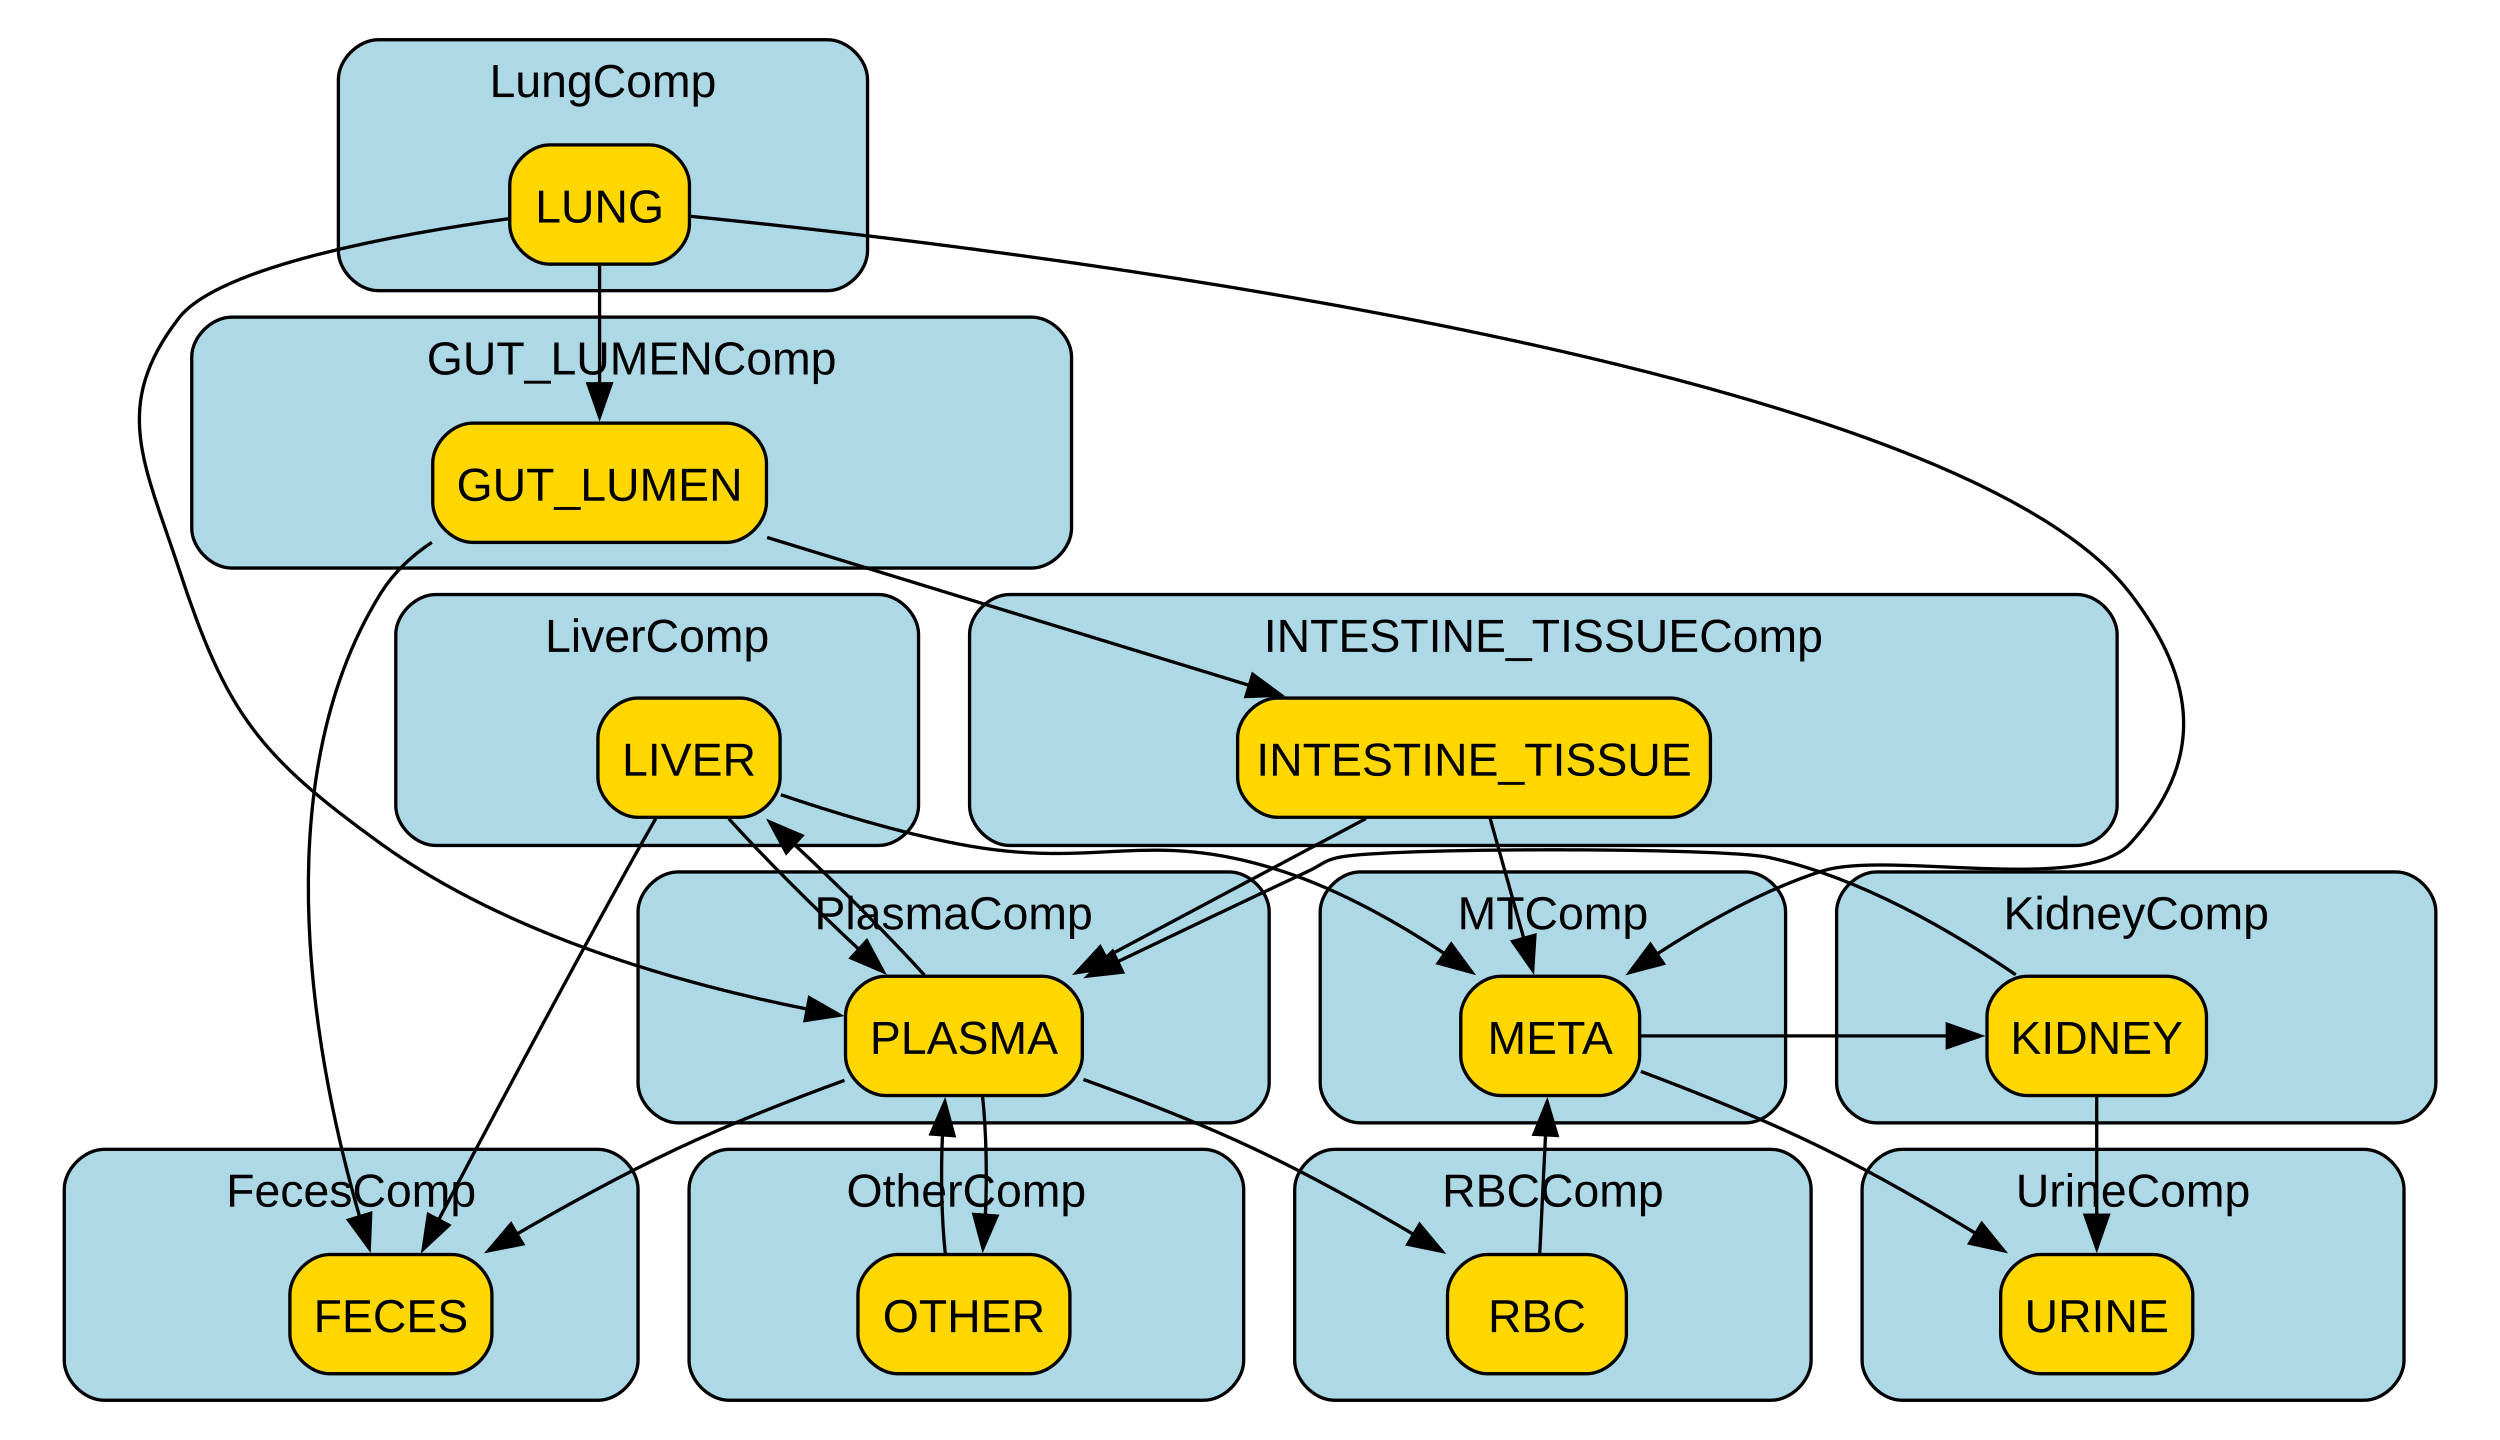
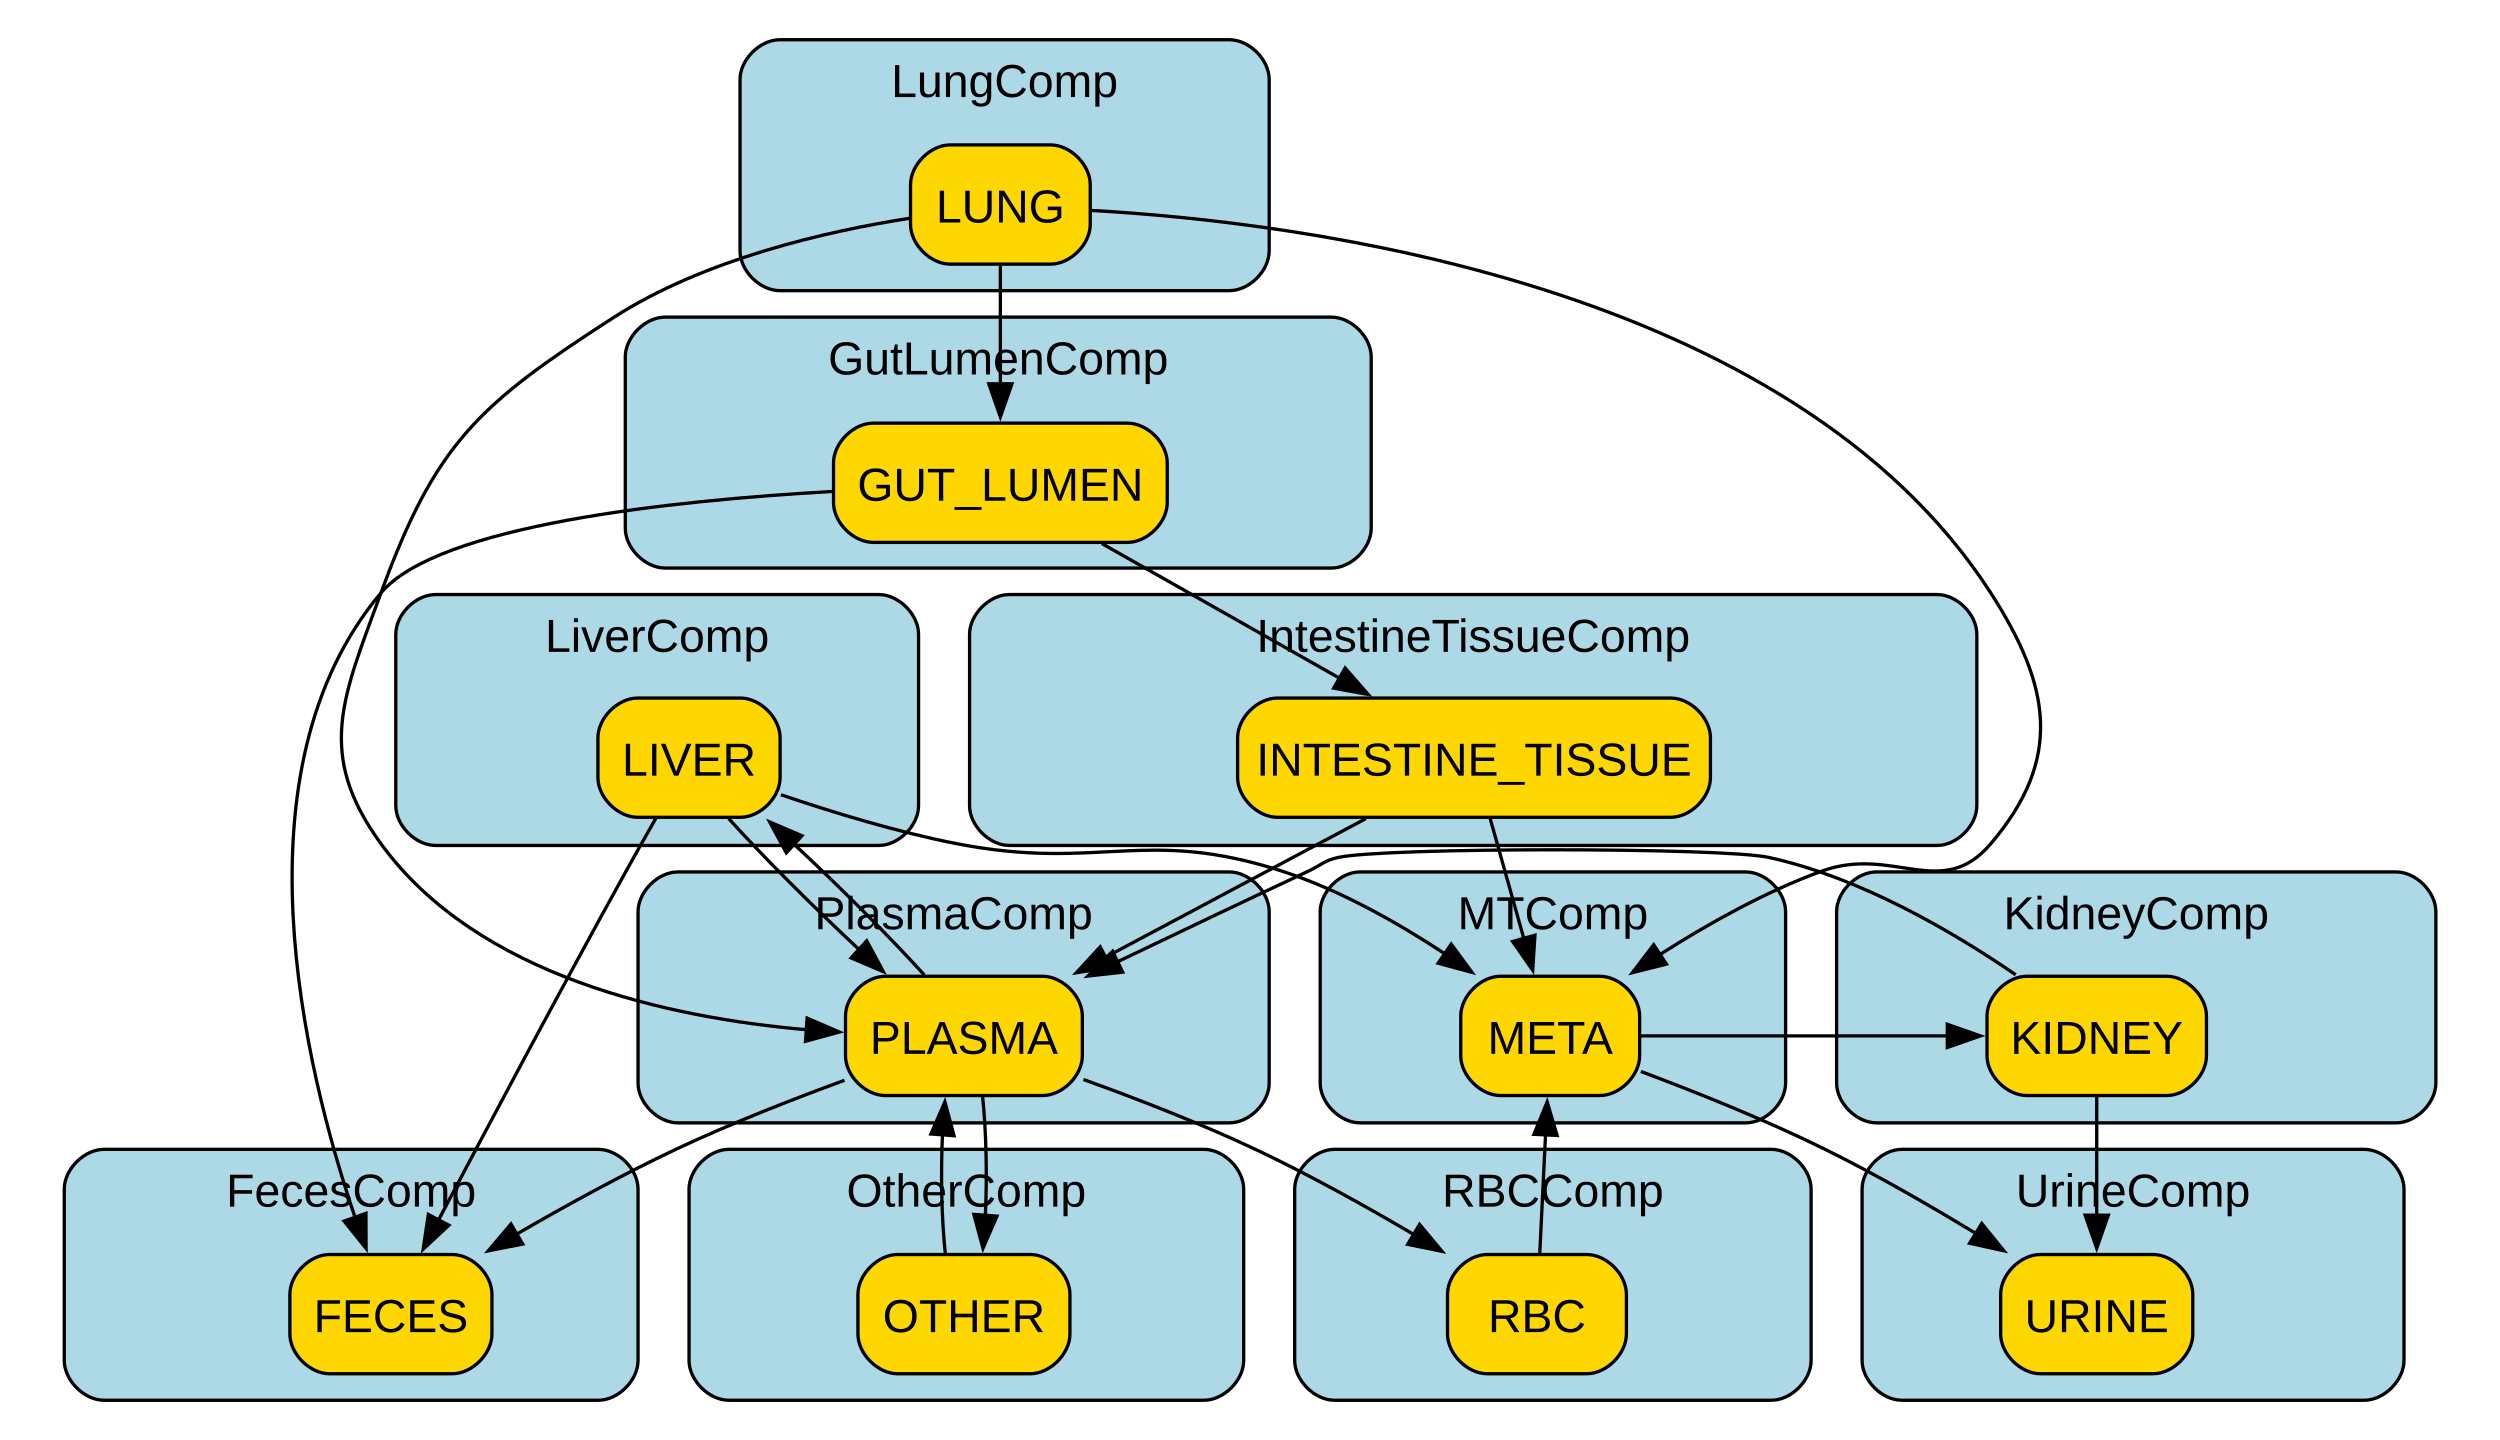
<svg xmlns="http://www.w3.org/2000/svg" xmlns:xlink="http://www.w3.org/1999/xlink" width="500pt" height="288pt" viewBox="0.00 0.00 500.00 288.00">
  <g id="graph0" class="graph" transform="scale(0.66245 0.66245) rotate(0) translate(4 430.75)">
    <polygon fill="white" stroke="none" points="-4,4 -4,-430.75 750.81,-430.75 750.81,4 -4,4" />
    <g id="clust1" class="cluster">
      <g id="a_clust1">
        <a xlink:href="#compartment-LungComp" xlink:title="LungComp">
-           <path fill="lightblue" stroke="black" d="M110.16,-343C110.16,-343 245.92,-343 245.92,-343 251.92,-343 257.92,-349 257.92,-355 257.92,-355 257.92,-406.75 257.92,-406.75 257.92,-412.75 251.92,-418.75 245.92,-418.75 245.92,-418.75 110.16,-418.75 110.16,-418.75 104.16,-418.75 98.16,-412.75 98.16,-406.75 98.16,-406.75 98.16,-355 98.16,-355 98.16,-349 104.16,-343 110.16,-343" />
-           <text xml:space="preserve" text-anchor="middle" x="178.04" y="-401.45" font-family="Arial" font-size="14.00">LungComp</text>
+           <path fill="lightblue" stroke="black" d="M231.42,-343C231.42,-343 367.18,-343 367.18,-343 373.18,-343 379.18,-349 379.18,-355 379.18,-355 379.18,-406.75 379.18,-406.75 379.18,-412.75 373.18,-418.75 367.18,-418.75 367.18,-418.75 231.42,-418.75 231.42,-418.75 225.42,-418.75 219.42,-412.75 219.42,-406.75 219.42,-406.75 219.42,-355 219.42,-355 219.42,-349 225.42,-343 231.42,-343" />
+           <text xml:space="preserve" text-anchor="middle" x="299.3" y="-401.45" font-family="Arial" font-size="14.00">LungComp</text>
        </a>
      </g>
    </g>
    <g id="clust2" class="cluster">
      <g id="a_clust2">
-         <a xlink:href="#compartment-GUT_LUMENComp" xlink:title="GUT_LUMENComp">
-           <path fill="lightblue" stroke="black" d="M65.89,-259.25C65.89,-259.25 307.51,-259.25 307.51,-259.25 313.51,-259.25 319.51,-265.25 319.51,-271.25 319.51,-271.25 319.51,-323 319.51,-323 319.51,-329 313.51,-335 307.51,-335 307.51,-335 65.89,-335 65.89,-335 59.89,-335 53.89,-329 53.89,-323 53.89,-323 53.89,-271.25 53.89,-271.25 53.89,-265.25 59.89,-259.25 65.89,-259.25" />
-           <text xml:space="preserve" text-anchor="middle" x="186.7" y="-317.7" font-family="Arial" font-size="14.00">GUT_LUMENComp</text>
+         <a xlink:href="#compartment-GutLumenComp" xlink:title="GutLumenComp">
+           <path fill="lightblue" stroke="black" d="M196.78,-259.25C196.78,-259.25 397.98,-259.25 397.98,-259.25 403.98,-259.25 409.98,-265.25 409.98,-271.25 409.98,-271.25 409.98,-323 409.98,-323 409.98,-329 403.98,-335 397.98,-335 397.98,-335 196.78,-335 196.78,-335 190.78,-335 184.78,-329 184.78,-323 184.78,-323 184.78,-271.25 184.78,-271.25 184.78,-265.25 190.78,-259.25 196.78,-259.25" />
+           <text xml:space="preserve" text-anchor="middle" x="297.38" y="-317.7" font-family="Arial" font-size="14.00">GutLumenComp</text>
        </a>
      </g>
    </g>
    <g id="clust3" class="cluster">
      <g id="a_clust3">
-         <a xlink:href="#compartment-INTESTINE_TISSUEComp" xlink:title="INTESTINE_TISSUEComp">
-           <path fill="lightblue" stroke="black" d="M300.72,-175.5C300.72,-175.5 623.18,-175.5 623.18,-175.5 629.18,-175.5 635.18,-181.5 635.18,-187.5 635.18,-187.5 635.18,-239.25 635.18,-239.25 635.18,-245.25 629.18,-251.25 623.18,-251.25 623.18,-251.25 300.72,-251.25 300.72,-251.25 294.72,-251.25 288.72,-245.25 288.72,-239.25 288.72,-239.25 288.72,-187.5 288.72,-187.5 288.72,-181.5 294.72,-175.5 300.72,-175.5" />
-           <text xml:space="preserve" text-anchor="middle" x="461.95" y="-233.95" font-family="Arial" font-size="14.00">INTESTINE_TISSUEComp</text>
+         <a xlink:href="#compartment-IntestineTissueComp" xlink:title="IntestineTissueComp">
+           <path fill="lightblue" stroke="black" d="M300.72,-175.5C300.72,-175.5 580.83,-175.5 580.83,-175.5 586.83,-175.5 592.83,-181.5 592.83,-187.5 592.83,-187.5 592.83,-239.25 592.83,-239.25 592.83,-245.25 586.83,-251.25 580.83,-251.25 580.83,-251.25 300.72,-251.25 300.72,-251.25 294.72,-251.25 288.72,-245.25 288.72,-239.25 288.72,-239.25 288.72,-187.5 288.72,-187.5 288.72,-181.5 294.72,-175.5 300.72,-175.5" />
+           <text xml:space="preserve" text-anchor="middle" x="440.77" y="-233.95" font-family="Arial" font-size="14.00">IntestineTissueComp</text>
        </a>
      </g>
    </g>
    <g id="clust4" class="cluster">
      <g id="a_clust4">
        <a xlink:href="#compartment-PlasmaComp" xlink:title="PlasmaComp">
          <path fill="lightblue" stroke="black" d="M200.63,-91.75C200.63,-91.75 367.18,-91.75 367.18,-91.75 373.18,-91.75 379.18,-97.75 379.18,-103.75 379.18,-103.75 379.18,-155.5 379.18,-155.5 379.18,-161.5 373.18,-167.5 367.18,-167.5 367.18,-167.5 200.63,-167.5 200.63,-167.5 194.63,-167.5 188.63,-161.5 188.63,-155.5 188.63,-155.5 188.63,-103.75 188.63,-103.75 188.63,-97.75 194.63,-91.75 200.63,-91.75" />
          <text xml:space="preserve" text-anchor="middle" x="283.9" y="-150.2" font-family="Arial" font-size="14.00">PlasmaComp</text>
        </a>
      </g>
    </g>
    <g id="clust5" class="cluster">
      <g id="a_clust5">
        <a xlink:href="#compartment-RBCComp" xlink:title="RBCComp">
          <path fill="lightblue" stroke="black" d="M398.88,-8C398.88,-8 530.79,-8 530.79,-8 536.79,-8 542.79,-14 542.79,-20 542.79,-20 542.79,-71.75 542.79,-71.75 542.79,-77.75 536.79,-83.75 530.79,-83.75 530.79,-83.75 398.88,-83.75 398.88,-83.75 392.88,-83.75 386.88,-77.75 386.88,-71.75 386.88,-71.75 386.88,-20 386.88,-20 386.88,-14 392.88,-8 398.88,-8" />
          <text xml:space="preserve" text-anchor="middle" x="464.83" y="-66.45" font-family="Arial" font-size="14.00">RBCComp</text>
        </a>
      </g>
    </g>
    <g id="clust6" class="cluster">
      <g id="a_clust6">
        <a xlink:href="#compartment-MTComp" xlink:title="MTComp">
          <path fill="lightblue" stroke="black" d="M406.58,-91.75C406.58,-91.75 523.09,-91.75 523.09,-91.75 529.09,-91.75 535.09,-97.75 535.09,-103.75 535.09,-103.75 535.09,-155.5 535.09,-155.5 535.09,-161.5 529.09,-167.5 523.09,-167.5 523.09,-167.5 406.58,-167.5 406.58,-167.5 400.58,-167.5 394.58,-161.5 394.58,-155.5 394.58,-155.5 394.58,-103.75 394.58,-103.75 394.58,-97.75 400.58,-91.75 406.58,-91.75" />
          <text xml:space="preserve" text-anchor="middle" x="464.83" y="-150.2" font-family="Arial" font-size="14.00">MTComp</text>
        </a>
      </g>
    </g>
    <g id="clust7" class="cluster">
      <g id="a_clust7">
        <a xlink:href="#compartment-LiverComp" xlink:title="LiverComp">
          <path fill="lightblue" stroke="black" d="M127.49,-175.5C127.49,-175.5 261.32,-175.5 261.32,-175.5 267.32,-175.5 273.32,-181.5 273.32,-187.5 273.32,-187.5 273.32,-239.25 273.32,-239.25 273.32,-245.25 267.32,-251.25 261.32,-251.25 261.32,-251.25 127.49,-251.25 127.49,-251.25 121.49,-251.25 115.49,-245.25 115.49,-239.25 115.49,-239.25 115.49,-187.5 115.49,-187.5 115.49,-181.5 121.49,-175.5 127.49,-175.5" />
          <text xml:space="preserve" text-anchor="middle" x="194.4" y="-233.95" font-family="Arial" font-size="14.00">LiverComp</text>
        </a>
      </g>
    </g>
    <g id="clust8" class="cluster">
      <g id="a_clust8">
        <a xlink:href="#compartment-KidneyComp" xlink:title="KidneyComp">
          <path fill="lightblue" stroke="black" d="M562.49,-91.75C562.49,-91.75 719.41,-91.75 719.41,-91.75 725.41,-91.75 731.41,-97.75 731.41,-103.75 731.41,-103.75 731.41,-155.5 731.41,-155.5 731.41,-161.5 725.41,-167.5 719.41,-167.5 719.41,-167.5 562.49,-167.5 562.49,-167.5 556.49,-167.5 550.49,-161.5 550.49,-155.5 550.49,-155.5 550.49,-103.75 550.49,-103.75 550.49,-97.75 556.49,-91.75 562.49,-91.75" />
          <text xml:space="preserve" text-anchor="middle" x="640.95" y="-150.2" font-family="Arial" font-size="14.00">KidneyComp</text>
        </a>
      </g>
    </g>
    <g id="clust9" class="cluster">
      <g id="a_clust9">
        <a xlink:href="#compartment-OtherComp" xlink:title="OtherComp">
          <path fill="lightblue" stroke="black" d="M216.03,-8C216.03,-8 359.48,-8 359.48,-8 365.48,-8 371.48,-14 371.48,-20 371.48,-20 371.48,-71.75 371.48,-71.75 371.48,-77.75 365.48,-83.75 359.48,-83.75 359.48,-83.75 216.03,-83.75 216.03,-83.75 210.03,-83.75 204.03,-77.75 204.03,-71.75 204.03,-71.75 204.03,-20 204.03,-20 204.03,-14 210.03,-8 216.03,-8" />
          <text xml:space="preserve" text-anchor="middle" x="287.75" y="-66.45" font-family="Arial" font-size="14.00">OtherComp</text>
        </a>
      </g>
    </g>
    <g id="clust10" class="cluster">
      <g id="a_clust10">
        <a xlink:href="#compartment-FecesComp" xlink:title="FecesComp">
          <path fill="lightblue" stroke="black" d="M27.4,-8C27.4,-8 176.63,-8 176.63,-8 182.63,-8 188.63,-14 188.63,-20 188.63,-20 188.63,-71.75 188.63,-71.75 188.63,-77.75 182.63,-83.75 176.63,-83.75 176.63,-83.75 27.4,-83.75 27.4,-83.75 21.4,-83.75 15.4,-77.75 15.4,-71.75 15.4,-71.75 15.4,-20 15.4,-20 15.4,-14 21.4,-8 27.4,-8" />
          <text xml:space="preserve" text-anchor="middle" x="102.01" y="-66.45" font-family="Arial" font-size="14.00">FecesComp</text>
        </a>
      </g>
    </g>
    <g id="clust11" class="cluster">
      <g id="a_clust11">
        <a xlink:href="#compartment-UrineComp" xlink:title="UrineComp">
          <path fill="lightblue" stroke="black" d="M570.18,-8C570.18,-8 709.79,-8 709.79,-8 715.79,-8 721.79,-14 721.79,-20 721.79,-20 721.79,-71.75 721.79,-71.75 721.79,-77.75 715.79,-83.75 709.79,-83.75 709.79,-83.75 570.18,-83.75 570.18,-83.75 564.18,-83.75 558.18,-77.75 558.18,-71.75 558.18,-71.75 558.18,-20 558.18,-20 558.18,-14 564.18,-8 570.18,-8" />
          <text xml:space="preserve" text-anchor="middle" x="639.99" y="-66.45" font-family="Arial" font-size="14.00">UrineComp</text>
        </a>
      </g>
    </g>
    <g id="node1" class="node">
      <g id="a_node1">
        <a xlink:href="#species-LUNG" xlink:title="LUNG">
-           <path fill="gold" stroke="black" d="M192.15,-387C192.15,-387 161.9,-387 161.9,-387 155.9,-387 149.9,-381 149.9,-375 149.9,-375 149.9,-363 149.9,-363 149.9,-357 155.9,-351 161.9,-351 161.9,-351 192.15,-351 192.15,-351 198.15,-351 204.15,-357 204.15,-363 204.15,-363 204.15,-375 204.15,-375 204.15,-381 198.15,-387 192.15,-387" />
-           <text xml:space="preserve" text-anchor="middle" x="177.02" y="-363.57" font-family="Arial" font-size="14.00">LUNG</text>
+           <path fill="gold" stroke="black" d="M313.15,-387C313.15,-387 282.9,-387 282.9,-387 276.9,-387 270.9,-381 270.9,-375 270.9,-375 270.9,-363 270.9,-363 270.9,-357 276.9,-351 282.9,-351 282.9,-351 313.15,-351 313.15,-351 319.15,-351 325.15,-357 325.15,-363 325.15,-363 325.15,-375 325.15,-375 325.15,-381 319.15,-387 313.15,-387" />
+           <text xml:space="preserve" text-anchor="middle" x="298.02" y="-363.57" font-family="Arial" font-size="14.00">LUNG</text>
        </a>
      </g>
    </g>
    <g id="node2" class="node">
      <g id="a_node2">
        <a xlink:href="#species-GUT_LUMEN" xlink:title="GUT_LUMEN">
-           <path fill="gold" stroke="black" d="M215.4,-303C215.4,-303 138.65,-303 138.65,-303 132.65,-303 126.65,-297 126.65,-291 126.65,-291 126.65,-279 126.65,-279 126.65,-273 132.65,-267 138.65,-267 138.65,-267 215.4,-267 215.4,-267 221.4,-267 227.4,-273 227.4,-279 227.4,-279 227.4,-291 227.4,-291 227.4,-297 221.4,-303 215.4,-303" />
-           <text xml:space="preserve" text-anchor="middle" x="177.02" y="-279.57" font-family="Arial" font-size="14.00">GUT_LUMEN</text>
+           <path fill="gold" stroke="black" d="M336.4,-303C336.4,-303 259.65,-303 259.65,-303 253.65,-303 247.65,-297 247.65,-291 247.65,-291 247.65,-279 247.65,-279 247.65,-273 253.65,-267 259.65,-267 259.65,-267 336.4,-267 336.4,-267 342.4,-267 348.4,-273 348.4,-279 348.4,-279 348.4,-291 348.4,-291 348.4,-297 342.4,-303 336.4,-303" />
+           <text xml:space="preserve" text-anchor="middle" x="298.02" y="-279.57" font-family="Arial" font-size="14.00">GUT_LUMEN</text>
        </a>
      </g>
    </g>
    <g id="edge1" class="edge">
-       <path fill="none" stroke="black" d="M177.02,-350.61C177.02,-340.17 177.02,-326.64 177.02,-314.66" />
-       <polygon fill="black" stroke="black" points="180.52,-314.88 177.02,-304.88 173.52,-314.88 180.52,-314.88" />
+       <path fill="none" stroke="black" d="M298.02,-350.61C298.02,-340.17 298.02,-326.64 298.02,-314.66" />
+       <polygon fill="black" stroke="black" points="301.52,-314.88 298.02,-304.88 294.52,-314.88 301.52,-314.88" />
    </g>
    <g id="node4" class="node">
      <g id="a_node4">
        <a xlink:href="#species-PLASMA" xlink:title="PLASMA">
          <path fill="gold" stroke="black" d="M310.77,-136C310.77,-136 263.27,-136 263.27,-136 257.27,-136 251.27,-130 251.27,-124 251.27,-124 251.27,-112 251.27,-112 251.27,-106 257.27,-100 263.27,-100 263.27,-100 310.77,-100 310.77,-100 316.77,-100 322.77,-106 322.77,-112 322.77,-112 322.77,-124 322.77,-124 322.77,-130 316.77,-136 310.77,-136" />
          <text xml:space="preserve" text-anchor="middle" x="287.02" y="-112.58" font-family="Arial" font-size="14.00">PLASMA</text>
        </a>
      </g>
    </g>
    <g id="edge2" class="edge">
-       <path fill="none" stroke="black" d="M149.43,-364.7C115.83,-360.05 62.07,-350.36 50.02,-334.75 29.45,-308.1 39.53,-290.99 50.02,-259 64.29,-215.5 73.9,-202.79 111.02,-176 149.49,-148.24 202.17,-133.53 239.85,-126.07" />
-       <polygon fill="black" stroke="black" points="240.35,-129.53 249.54,-124.25 239.06,-122.65 240.35,-129.53" />
+       <path fill="none" stroke="black" d="M270.6,-364.85C245.61,-360.95 208.52,-352.51 181.02,-334.75 140.49,-308.57 127.58,-297.08 111.02,-251.75 99.47,-220.13 91.22,-203.23 111.02,-176 140.14,-135.96 198.01,-123.47 239.44,-119.87" />
+       <polygon fill="black" stroke="black" points="239.68,-123.37 249.41,-119.17 239.19,-116.38 239.68,-123.37" />
    </g>
    <g id="node6" class="node">
      <g id="a_node6">
        <a xlink:href="#species-META" xlink:title="META">
          <path fill="gold" stroke="black" d="M479.02,-136C479.02,-136 449.02,-136 449.02,-136 443.02,-136 437.02,-130 437.02,-124 437.02,-124 437.02,-112 437.02,-112 437.02,-106 443.02,-100 449.02,-100 449.02,-100 479.02,-100 479.02,-100 485.02,-100 491.02,-106 491.02,-112 491.02,-112 491.02,-124 491.02,-124 491.02,-130 485.02,-136 479.02,-136" />
          <text xml:space="preserve" text-anchor="middle" x="464.02" y="-112.58" font-family="Arial" font-size="14.00">META</text>
        </a>
      </g>
    </g>
    <g id="edge3" class="edge">
-       <path fill="none" stroke="black" d="M204.6,-365.43C295.76,-356.3 584.72,-322.15 639.02,-251.75 659.58,-225.09 661.75,-200.84 639.02,-176 625.01,-160.69 565.77,-174.13 546.02,-167.75 528.48,-162.08 510.69,-152.13 496.18,-142.68" />
-       <polygon fill="black" stroke="black" points="498.21,-139.83 487.96,-137.13 494.29,-145.63 498.21,-139.83" />
+       <path fill="none" stroke="black" d="M325.56,-367.21C387.38,-363.76 536.53,-345.61 597.02,-251.75 615.26,-223.45 618.84,-201.64 597.02,-176 582.14,-158.52 567.6,-175.59 546.02,-167.75 528.95,-161.55 511.45,-151.71 497.03,-142.49" />
+       <polygon fill="black" stroke="black" points="499.12,-139.68 488.84,-137.1 495.26,-145.52 499.12,-139.68" />
    </g>
    <g id="node3" class="node">
      <g id="a_node3">
        <a xlink:href="#species-INTESTINE_TISSUE" xlink:title="INTESTINE_TISSUE">
          <path fill="gold" stroke="black" d="M500.4,-220C500.4,-220 381.65,-220 381.65,-220 375.65,-220 369.65,-214 369.65,-208 369.65,-208 369.65,-196 369.65,-196 369.65,-190 375.65,-184 381.65,-184 381.65,-184 500.4,-184 500.4,-184 506.4,-184 512.4,-190 512.4,-196 512.4,-196 512.4,-208 512.4,-208 512.4,-214 506.4,-220 500.4,-220" />
          <text xml:space="preserve" text-anchor="middle" x="441.02" y="-196.57" font-family="Arial" font-size="14.00">INTESTINE_TISSUE</text>
        </a>
      </g>
    </g>
    <g id="edge4" class="edge">
-       <path fill="none" stroke="black" d="M227.61,-268.48C268.97,-255.79 327.82,-237.73 373.25,-223.8" />
-       <polygon fill="black" stroke="black" points="374.21,-227.16 382.74,-220.88 372.16,-220.47 374.21,-227.16" />
+       <path fill="none" stroke="black" d="M328.7,-266.62C349.72,-254.72 377.81,-238.8 400.64,-225.87" />
+       <polygon fill="black" stroke="black" points="402.1,-229.07 409.08,-221.09 398.65,-222.98 402.1,-229.07" />
    </g>
    <g id="node10" class="node">
      <g id="a_node10">
        <a xlink:href="#species-FECES" xlink:title="FECES">
          <path fill="gold" stroke="black" d="M132.52,-52C132.52,-52 95.52,-52 95.52,-52 89.52,-52 83.52,-46 83.52,-40 83.52,-40 83.52,-28 83.52,-28 83.52,-22 89.52,-16 95.52,-16 95.52,-16 132.52,-16 132.52,-16 138.52,-16 144.52,-22 144.52,-28 144.52,-28 144.52,-40 144.52,-40 144.52,-46 138.52,-52 132.52,-52" />
          <text xml:space="preserve" text-anchor="middle" x="114.02" y="-28.57" font-family="Arial" font-size="14.00">FECES</text>
        </a>
      </g>
    </g>
    <g id="edge5" class="edge">
-       <path fill="none" stroke="black" d="M126.36,-267.01C120.28,-262.94 114.87,-257.92 111.02,-251.75 74.51,-193.27 91.79,-107.48 104.57,-63.43" />
-       <polygon fill="black" stroke="black" points="107.92,-64.45 107.49,-53.86 101.23,-62.4 107.92,-64.45" />
+       <path fill="none" stroke="black" d="M247.4,-282.38C198.1,-279.61 128.16,-272.1 111.02,-251.75 66.08,-198.4 87.79,-108.67 103.2,-63.21" />
+       <polygon fill="black" stroke="black" points="106.48,-64.42 106.52,-53.83 99.88,-62.09 106.48,-64.42" />
    </g>
    <g id="edge6" class="edge">
      <path fill="none" stroke="black" d="M408.36,-183.61C385.39,-171.38 354.44,-154.9 329.54,-141.64" />
      <polygon fill="black" stroke="black" points="331.44,-138.69 320.97,-137.08 328.15,-144.87 331.44,-138.69" />
    </g>
    <g id="edge7" class="edge">
      <path fill="none" stroke="black" d="M445.9,-183.61C448.86,-173.06 452.7,-159.36 456.09,-147.28" />
      <polygon fill="black" stroke="black" points="459.41,-148.4 458.74,-137.82 452.67,-146.51 459.41,-148.4" />
    </g>
    <g id="node5" class="node">
      <g id="a_node5">
        <a xlink:href="#species-RBC" xlink:title="RBC">
          <path fill="gold" stroke="black" d="M475.02,-52C475.02,-52 445.02,-52 445.02,-52 439.02,-52 433.02,-46 433.02,-40 433.02,-40 433.02,-28 433.02,-28 433.02,-22 439.02,-16 445.02,-16 445.02,-16 475.02,-16 475.02,-16 481.02,-16 487.02,-22 487.02,-28 487.02,-28 487.02,-40 487.02,-40 487.02,-46 481.02,-52 475.02,-52" />
          <text xml:space="preserve" text-anchor="middle" x="460.02" y="-28.57" font-family="Arial" font-size="14.00">RBC</text>
        </a>
      </g>
    </g>
    <g id="edge8" class="edge">
      <path fill="none" stroke="black" d="M323.1,-104.84C339.23,-99.03 358.33,-91.63 375.02,-83.75 391.15,-76.14 408.32,-66.59 422.97,-57.96" />
      <polygon fill="black" stroke="black" points="424.58,-61.08 431.37,-52.95 420.99,-55.07 424.58,-61.08" />
    </g>
    <g id="node7" class="node">
      <g id="a_node7">
        <a xlink:href="#species-LIVER" xlink:title="LIVER">
          <path fill="gold" stroke="black" d="M219.52,-220C219.52,-220 188.52,-220 188.52,-220 182.52,-220 176.52,-214 176.52,-208 176.52,-208 176.52,-196 176.52,-196 176.52,-190 182.52,-184 188.52,-184 188.52,-184 219.52,-184 219.52,-184 225.52,-184 231.52,-190 231.52,-196 231.52,-196 231.52,-208 231.52,-208 231.52,-214 225.52,-220 219.52,-220" />
          <text xml:space="preserve" text-anchor="middle" x="204.02" y="-196.57" font-family="Arial" font-size="14.00">LIVER</text>
        </a>
      </g>
    </g>
    <g id="edge9" class="edge">
      <path fill="none" stroke="black" d="M275.08,-136.37C264.65,-147.88 249.38,-163.18 235.59,-176" />
      <polygon fill="black" stroke="black" points="233.4,-173.26 228.38,-182.59 238.12,-178.43 233.4,-173.26" />
    </g>
    <g id="node9" class="node">
      <g id="a_node9">
        <a xlink:href="#species-OTHER" xlink:title="OTHER">
          <path fill="gold" stroke="black" d="M307.02,-52C307.02,-52 267.02,-52 267.02,-52 261.02,-52 255.02,-46 255.02,-40 255.02,-40 255.02,-28 255.02,-28 255.02,-22 261.02,-16 267.02,-16 267.02,-16 307.02,-16 307.02,-16 313.02,-16 319.02,-22 319.02,-28 319.02,-28 319.02,-40 319.02,-40 319.02,-46 313.02,-52 307.02,-52" />
          <text xml:space="preserve" text-anchor="middle" x="287.02" y="-28.57" font-family="Arial" font-size="14.00">OTHER</text>
        </a>
      </g>
    </g>
    <g id="edge10" class="edge">
      <path fill="none" stroke="black" d="M292.66,-99.61C293.77,-89.17 294.05,-75.64 293.49,-63.66" />
      <polygon fill="black" stroke="black" points="297,-63.59 292.77,-53.87 290.02,-64.11 297,-63.59" />
    </g>
    <g id="edge11" class="edge">
      <path fill="none" stroke="black" d="M250.96,-104.6C235.1,-98.8 216.4,-91.47 200.02,-83.75 183.88,-76.14 166.66,-66.67 151.9,-58.1" />
      <polygon fill="black" stroke="black" points="153.82,-55.17 143.42,-53.12 150.27,-61.21 153.82,-55.17" />
    </g>
    <g id="edge12" class="edge">
      <path fill="none" stroke="black" d="M460.87,-52.37C461.38,-62.8 462.04,-76.33 462.62,-88.31" />
      <polygon fill="black" stroke="black" points="459.12,-88.28 463.1,-98.1 466.11,-87.94 459.12,-88.28" />
    </g>
    <g id="node8" class="node">
      <g id="a_node8">
        <a xlink:href="#species-KIDNEY" xlink:title="KIDNEY">
          <path fill="gold" stroke="black" d="M650.15,-136C650.15,-136 607.9,-136 607.9,-136 601.9,-136 595.9,-130 595.9,-124 595.9,-124 595.9,-112 595.9,-112 595.9,-106 601.9,-100 607.9,-100 607.9,-100 650.15,-100 650.15,-100 656.15,-100 662.15,-106 662.15,-112 662.15,-112 662.15,-124 662.15,-124 662.15,-130 656.15,-136 650.15,-136" />
          <text xml:space="preserve" text-anchor="middle" x="629.02" y="-112.58" font-family="Arial" font-size="14.00">KIDNEY</text>
        </a>
      </g>
    </g>
    <g id="edge13" class="edge">
      <path fill="none" stroke="black" d="M491.41,-118C522.29,-118 553.17,-118 584.05,-118" />
      <polygon fill="black" stroke="black" points="583.91,-121.5 593.91,-118 583.91,-114.5 583.91,-121.5" />
    </g>
    <g id="node11" class="node">
      <g id="a_node11">
        <a xlink:href="#species-URINE" xlink:title="URINE">
          <path fill="gold" stroke="black" d="M646.02,-52C646.02,-52 612.02,-52 612.02,-52 606.02,-52 600.02,-46 600.02,-40 600.02,-40 600.02,-28 600.02,-28 600.02,-22 606.02,-16 612.02,-16 612.02,-16 646.02,-16 646.02,-16 652.02,-16 658.02,-22 658.02,-28 658.02,-28 658.02,-40 658.02,-40 658.02,-46 652.02,-52 646.02,-52" />
          <text xml:space="preserve" text-anchor="middle" x="629.02" y="-28.57" font-family="Arial" font-size="14.00">URINE</text>
        </a>
      </g>
    </g>
    <g id="edge14" class="edge">
      <path fill="none" stroke="black" d="M491.4,-107.26C507.81,-101.12 528.93,-92.69 547.02,-83.75 562.32,-76.2 578.58,-66.83 592.55,-58.33" />
      <polygon fill="black" stroke="black" points="594.31,-61.36 600.99,-53.13 590.64,-55.4 594.31,-61.36" />
    </g>
    <g id="edge15" class="edge">
      <path fill="none" stroke="black" d="M215.99,-183.61C226.42,-172.09 241.7,-156.79 255.48,-143.97" />
      <polygon fill="black" stroke="black" points="257.67,-146.71 262.69,-137.39 252.95,-141.54 257.67,-146.71" />
    </g>
    <g id="edge16" class="edge">
      <path fill="none" stroke="black" d="M231.76,-190.81C247.23,-185.55 266.96,-179.5 285.02,-176 327.93,-167.67 341.43,-181.2 383.02,-167.75 400.4,-162.13 417.99,-152.18 432.3,-142.73" />
      <polygon fill="black" stroke="black" points="434.13,-145.72 440.41,-137.18 430.18,-139.94 434.13,-145.72" />
    </g>
    <g id="edge17" class="edge">
      <path fill="none" stroke="black" d="M194.07,-183.79C191.13,-178.65 187.92,-172.99 185.02,-167.75 164.92,-131.41 142.42,-89.03 128.24,-62.12" />
      <polygon fill="black" stroke="black" points="131.52,-60.83 123.76,-53.61 125.32,-64.09 131.52,-60.83" />
    </g>
    <g id="edge18" class="edge">
      <path fill="none" stroke="black" d="M604.56,-136.46C585.43,-149.57 557.55,-165.87 530.02,-171.88 515.91,-174.96 414.13,-174.96 400.02,-171.88 395.72,-170.94 395.01,-169.62 391.02,-167.75 372.08,-158.88 351.28,-148.96 333.28,-140.33" />
      <polygon fill="black" stroke="black" points="334.94,-137.25 324.42,-136.07 331.91,-143.55 334.94,-137.25" />
    </g>
    <g id="edge19" class="edge">
      <path fill="none" stroke="black" d="M629.02,-99.61C629.02,-89.17 629.02,-75.64 629.02,-63.66" />
      <polygon fill="black" stroke="black" points="632.52,-63.88 629.02,-53.88 625.52,-63.88 632.52,-63.88" />
    </g>
    <g id="edge20" class="edge">
      <path fill="none" stroke="black" d="M281.39,-52.37C280.27,-62.8 279.99,-76.33 280.55,-88.31" />
      <polygon fill="black" stroke="black" points="277.05,-88.39 281.27,-98.1 284.03,-87.87 277.05,-88.39" />
    </g>
  </g>
</svg>
